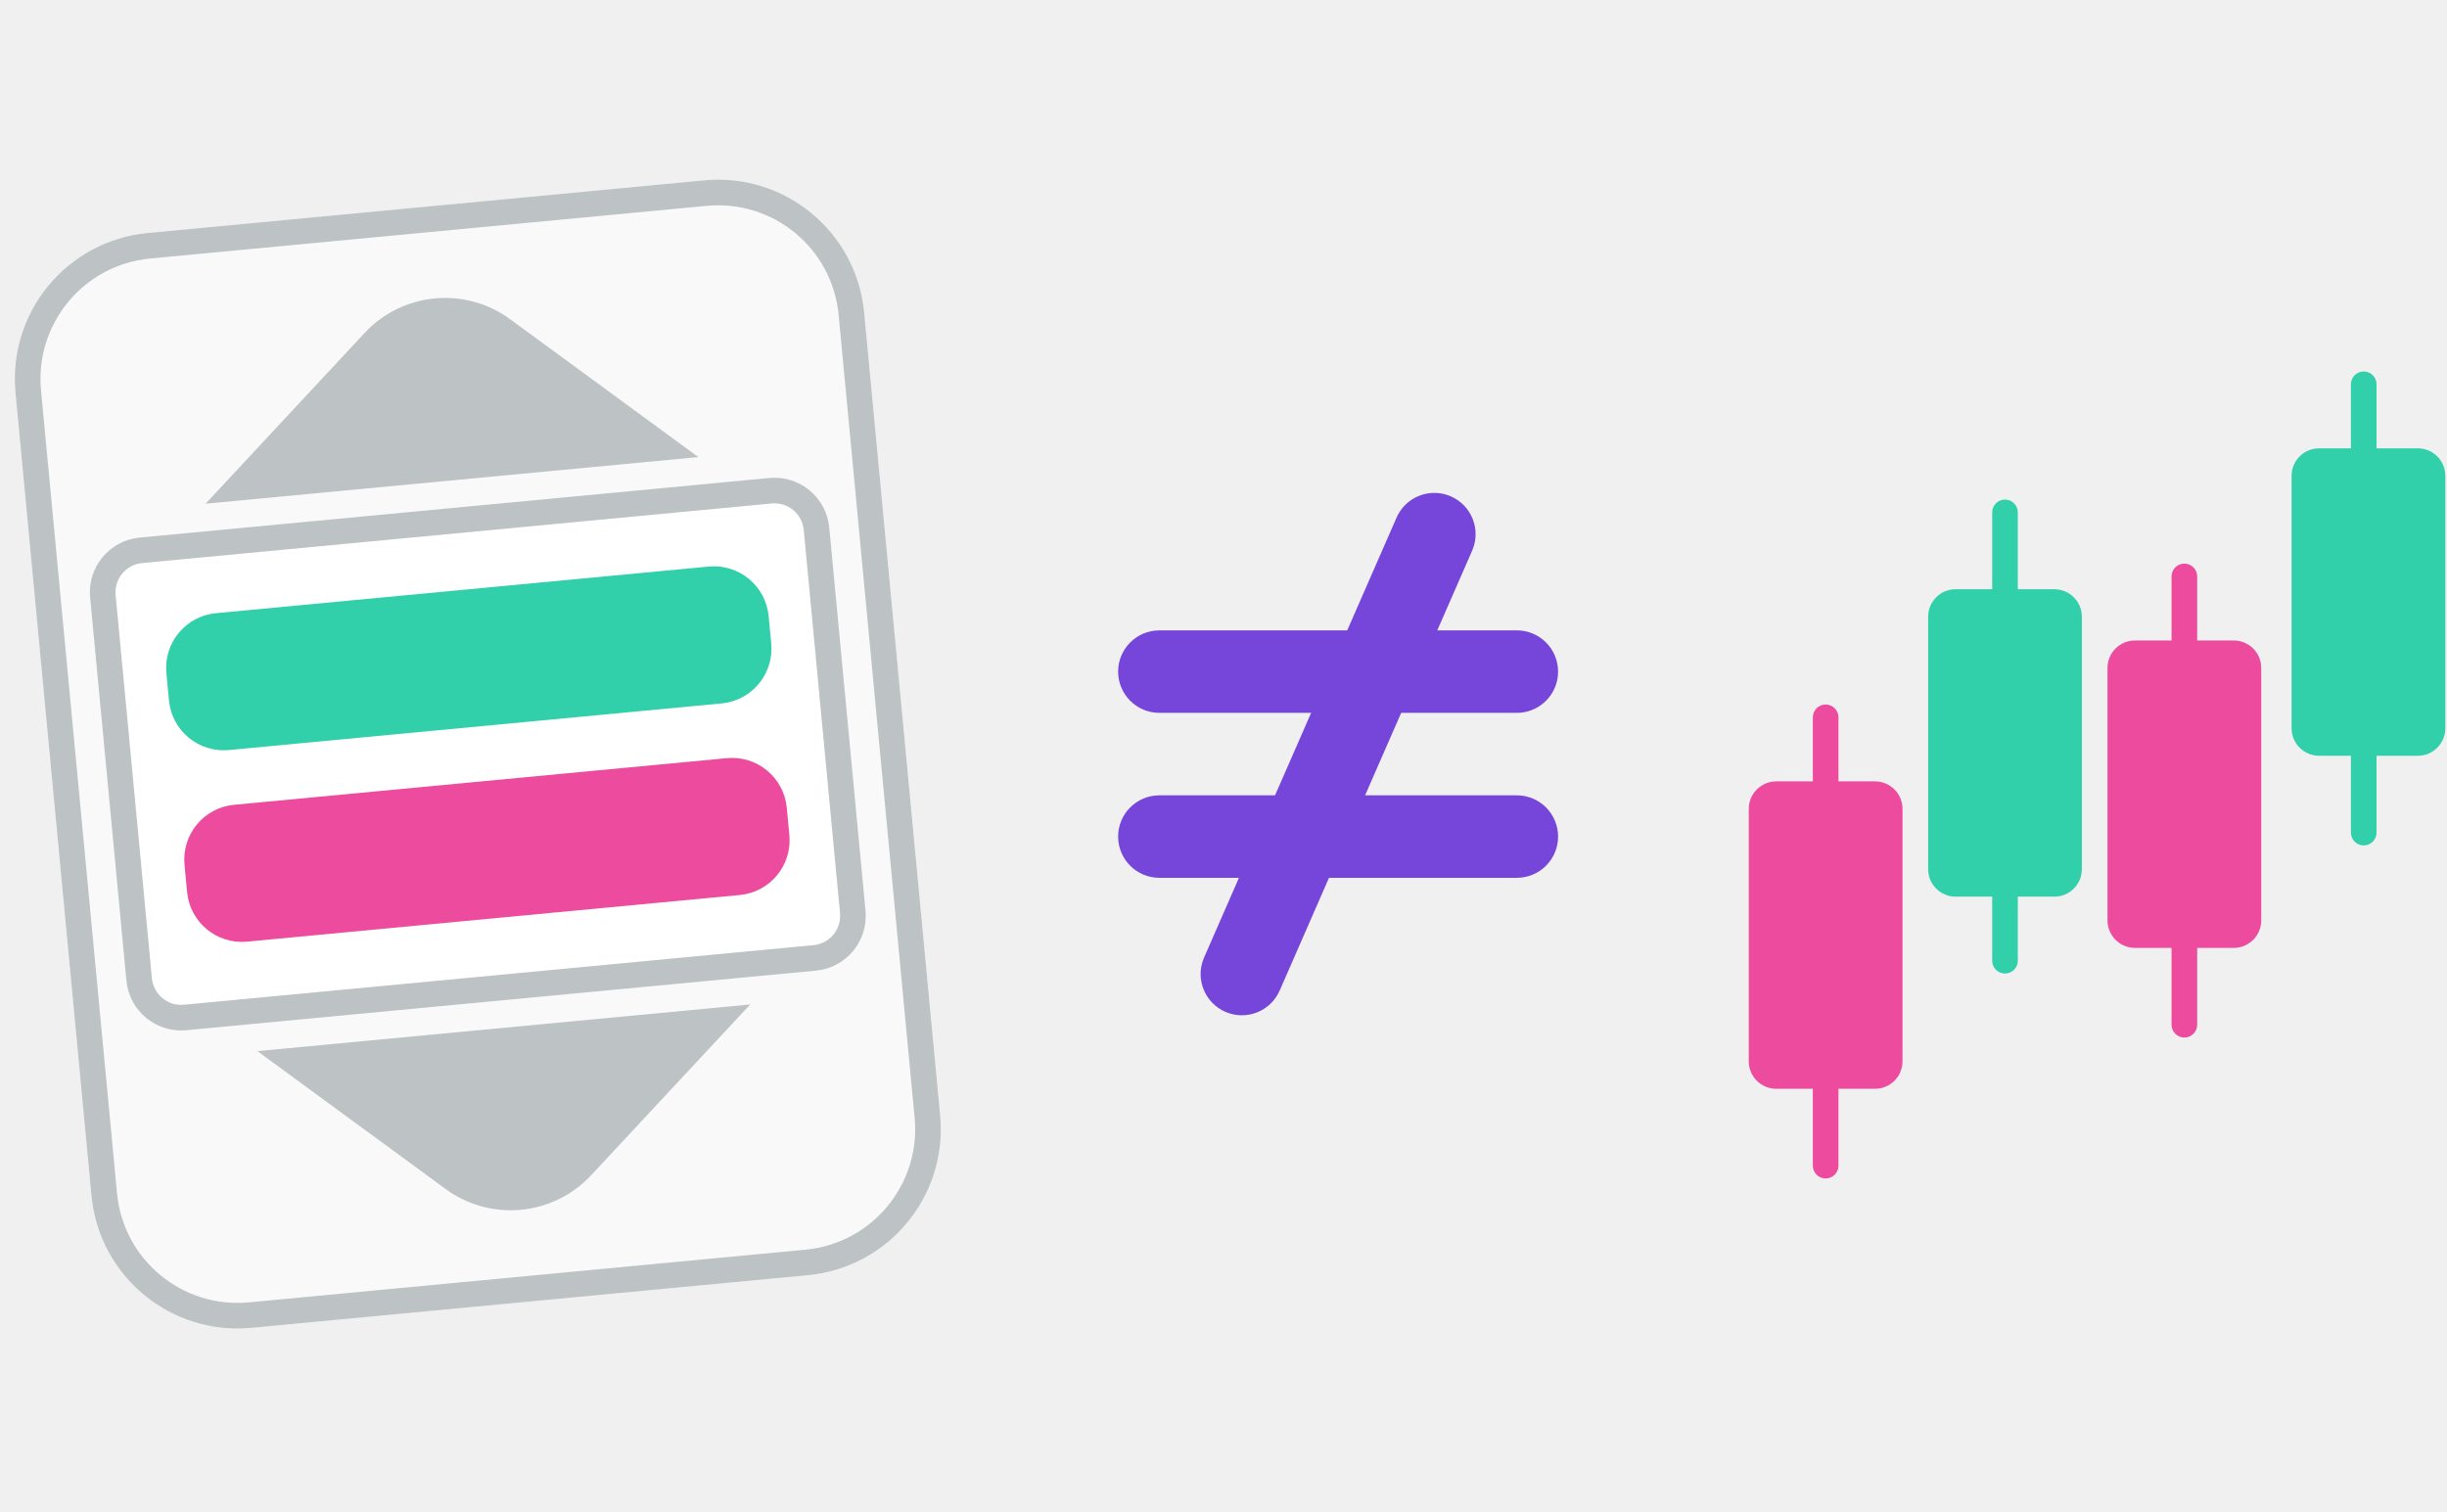
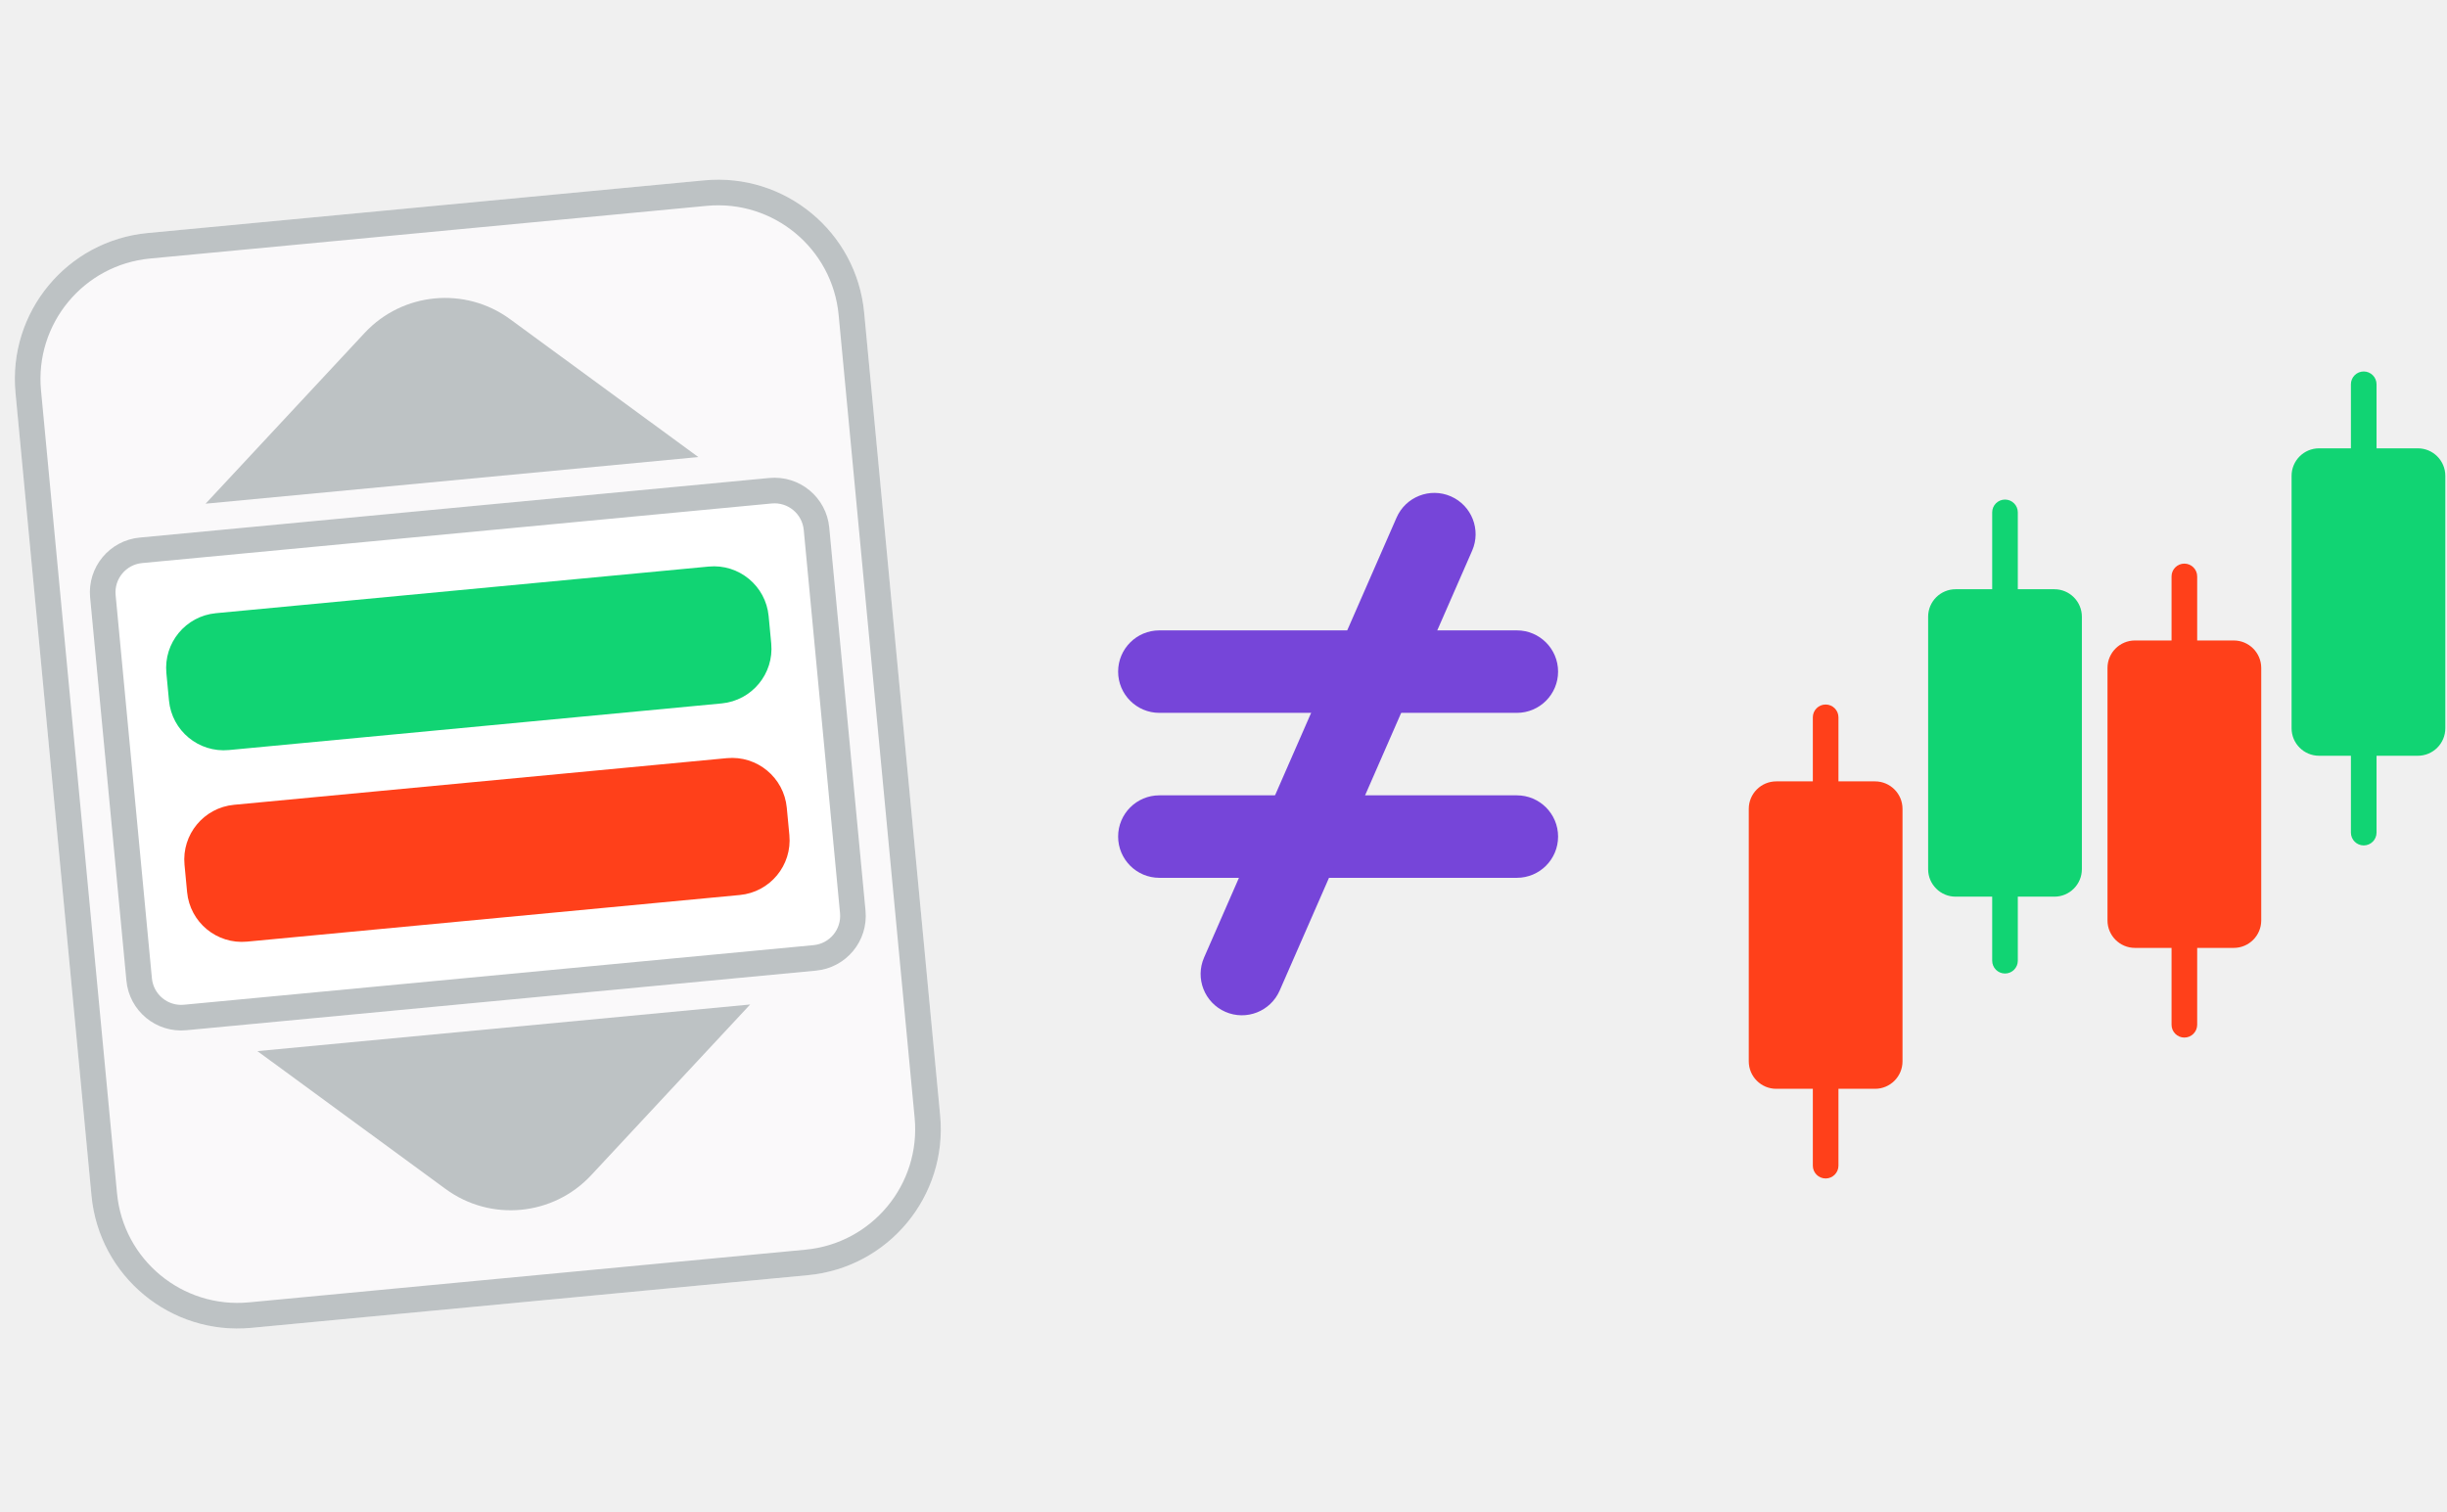
<svg xmlns="http://www.w3.org/2000/svg" width="191" height="118" fill="none" viewBox="0 0 191 118">
-   <path fill="#ED4B9E" d="M170.5 81C169.948 81 169.5 80.552 169.5 80L169.5 45C169.5 44.448 169.948 44 170.5 44C171.052 44 171.5 44.448 171.5 45L171.5 80C171.5 80.552 171.052 81 170.5 81Z" />
-   <path fill="#ED4B9E" d="M142.5 92C141.948 92 141.5 91.552 141.5 91L141.5 56C141.5 55.448 141.948 55 142.5 55C143.052 55 143.5 55.448 143.5 56L143.5 91C143.5 91.552 143.052 92 142.5 92Z" />
-   <path fill="#31D0AA" d="M156.5 76C155.948 76 155.5 75.552 155.5 75L155.5 40C155.5 39.448 155.948 39 156.5 39C157.052 39 157.5 39.448 157.5 40L157.5 75C157.5 75.552 157.052 76 156.5 76Z" />
-   <path fill="#31D0AA" d="M184.5 66C183.948 66 183.5 65.552 183.5 65L183.5 30C183.5 29.448 183.948 29 184.5 29C185.052 29 185.5 29.448 185.5 30L185.5 65C185.5 65.552 185.052 66 184.5 66Z" />
-   <path fill="#ED4B9E" d="M166.646 74C165.461 74 164.5 73.039 164.5 71.854L164.5 52.146C164.5 50.961 165.461 50 166.646 50L174.354 50C175.539 50 176.5 50.961 176.5 52.146L176.5 71.854C176.5 73.039 175.539 74 174.354 74L166.646 74Z" />
-   <path fill="#ED4B9E" d="M138.646 85C137.461 85 136.5 84.039 136.5 82.854L136.5 63.146C136.5 61.961 137.461 61 138.646 61L146.354 61C147.539 61 148.5 61.961 148.5 63.146L148.5 82.854C148.5 84.039 147.539 85 146.354 85L138.646 85Z" />
-   <path fill="#31D0AA" d="M152.646 70C151.461 70 150.5 69.039 150.5 67.854L150.5 48.146C150.5 46.961 151.461 46 152.646 46L160.354 46C161.539 46 162.5 46.961 162.5 48.146L162.5 67.854C162.5 69.039 161.539 70 160.354 70L152.646 70Z" />
-   <path fill="#31D0AA" d="M181.015 59C179.83 59 178.869 58.039 178.869 56.854L178.869 37.146C178.869 35.961 179.83 35 181.015 35L188.722 35C189.908 35 190.869 35.961 190.869 37.146L190.869 56.854C190.869 58.039 189.908 59 188.722 59L181.015 59Z" />
+   <path fill="#FF401A" d="M170.5 81C169.948 81 169.5 80.552 169.5 80L169.5 45C169.5 44.448 169.948 44 170.5 44C171.052 44 171.5 44.448 171.5 45L171.5 80C171.5 80.552 171.052 81 170.5 81Z" />
+   <path fill="#FF401A" d="M142.5 92C141.948 92 141.5 91.552 141.5 91L141.5 56C141.5 55.448 141.948 55 142.5 55C143.052 55 143.5 55.448 143.5 56L143.5 91C143.5 91.552 143.052 92 142.5 92Z" />
+   <path fill="#11D473" d="M156.5 76C155.948 76 155.5 75.552 155.5 75L155.5 40C155.5 39.448 155.948 39 156.5 39C157.052 39 157.5 39.448 157.5 40L157.5 75C157.5 75.552 157.052 76 156.5 76Z" />
+   <path fill="#11D473" d="M184.5 66C183.948 66 183.5 65.552 183.5 65L183.5 30C183.5 29.448 183.948 29 184.5 29C185.052 29 185.5 29.448 185.5 30L185.5 65C185.5 65.552 185.052 66 184.5 66Z" />
+   <path fill="#FF401A" d="M166.646 74C165.461 74 164.5 73.039 164.5 71.854L164.5 52.146C164.5 50.961 165.461 50 166.646 50L174.354 50C175.539 50 176.5 50.961 176.5 52.146L176.5 71.854C176.5 73.039 175.539 74 174.354 74L166.646 74Z" />
+   <path fill="#FF401A" d="M138.646 85C137.461 85 136.5 84.039 136.5 82.854L136.5 63.146C136.5 61.961 137.461 61 138.646 61L146.354 61C147.539 61 148.5 61.961 148.5 63.146L148.5 82.854C148.5 84.039 147.539 85 146.354 85L138.646 85Z" />
+   <path fill="#11D473" d="M152.646 70C151.461 70 150.5 69.039 150.5 67.854L150.5 48.146C150.5 46.961 151.461 46 152.646 46L160.354 46C161.539 46 162.5 46.961 162.5 48.146L162.5 67.854C162.5 69.039 161.539 70 160.354 70L152.646 70Z" />
+   <path fill="#11D473" d="M181.015 59C179.83 59 178.869 58.039 178.869 56.854L178.869 37.146C178.869 35.961 179.83 35 181.015 35L188.722 35C189.908 35 190.869 35.961 190.869 37.146L190.869 56.854C190.869 58.039 189.908 59 188.722 59L181.015 59Z" />
  <path fill="#FAF9FA" d="M1.21 30.666C0.614 24.372 5.234 18.787 11.528 18.191L54.976 14.079C61.27 13.483 66.855 18.102 67.451 24.396L73.383 87.076C73.979 93.37 69.359 98.955 63.065 99.55L19.617 103.663C13.323 104.258 7.738 99.639 7.142 93.345L1.21 30.666Z" />
  <path fill="#BDC2C4" fill-rule="evenodd" d="M55.164 16.07L11.716 20.182C6.522 20.674 2.71 25.283 3.201 30.477L9.134 93.157C9.625 98.351 14.235 102.163 19.429 101.672L62.877 97.559C68.071 97.068 71.883 92.458 71.392 87.264L65.46 24.585C64.968 19.39 60.359 15.578 55.164 16.07ZM11.528 18.191C5.234 18.787 0.614 24.372 1.21 30.666L7.142 93.345C7.738 99.639 13.323 104.258 19.617 103.663L63.065 99.55C69.359 98.955 73.979 93.37 73.383 87.076L67.451 24.396C66.855 18.102 61.27 13.483 54.976 14.079L11.528 18.191Z" clip-rule="evenodd" />
  <path fill="#fff" d="M7.034 46.644C6.811 44.283 8.543 42.189 10.903 41.966L60.05 37.314C62.41 37.091 64.504 38.823 64.728 41.183L67.559 71.098C67.782 73.459 66.05 75.553 63.69 75.776L14.544 80.428C12.183 80.651 10.089 78.919 9.866 76.559L7.034 46.644Z" />
  <path fill="#BDC2C4" fill-rule="evenodd" d="M60.238 39.305L11.092 43.957C9.831 44.076 8.906 45.195 9.025 46.455L11.857 76.37C11.976 77.631 13.095 78.556 14.355 78.437L63.501 73.785C64.762 73.666 65.687 72.547 65.568 71.287L62.736 41.372C62.617 40.111 61.498 39.186 60.238 39.305ZM10.903 41.966C8.543 42.189 6.811 44.283 7.034 46.644L9.866 76.559C10.089 78.919 12.183 80.651 14.544 80.428L63.69 75.776C66.05 75.553 67.782 73.459 67.559 71.098L64.728 41.183C64.504 38.823 62.41 37.091 60.05 37.314L10.903 41.966Z" clip-rule="evenodd" />
-   <path fill="#ED4B9E" d="M14.402 67.505C14.179 65.145 15.911 63.051 18.271 62.828L56.734 59.187C59.094 58.964 61.188 60.696 61.412 63.056L61.614 65.193C61.837 67.553 60.105 69.648 57.745 69.871L19.282 73.511C16.922 73.735 14.828 72.002 14.604 69.642L14.402 67.505Z" />
-   <path fill="#31D0AA" d="M12.987 52.548C12.763 50.188 14.495 48.093 16.856 47.87L55.318 44.23C57.678 44.006 59.773 45.739 59.996 48.099L60.198 50.236C60.422 52.596 58.689 54.69 56.329 54.914L17.867 58.554C15.507 58.777 13.412 57.045 13.189 54.685L12.987 52.548Z" />
+   <path fill="#FF401A" d="M14.402 67.505C14.179 65.145 15.911 63.051 18.271 62.828L56.734 59.187C59.094 58.964 61.188 60.696 61.412 63.056L61.614 65.193C61.837 67.553 60.105 69.648 57.745 69.871L19.282 73.511C16.922 73.735 14.828 72.002 14.604 69.642L14.402 67.505Z" />
+   <path fill="#11D473" d="M12.987 52.548C12.763 50.188 14.495 48.093 16.856 47.87L55.318 44.23C57.678 44.006 59.773 45.739 59.996 48.099L60.198 50.236C60.422 52.596 58.689 54.69 56.329 54.914L17.867 58.554C15.507 58.777 13.412 57.045 13.189 54.685L12.987 52.548Z" />
  <path fill="#BDC2C4" d="M16.047 39.322L28.459 25.993C31.425 22.808 36.305 22.346 39.816 24.918L54.509 35.682L16.047 39.322Z" />
  <path fill="#BDC2C4" d="M20.091 82.058L34.784 92.823C38.295 95.395 43.175 94.933 46.141 91.748L58.554 78.418L20.091 82.058Z" />
  <path fill="#7645D9" fill-rule="evenodd" d="M87.275 52.431C87.275 50.653 88.716 49.212 90.495 49.212H118.397C120.175 49.212 121.616 50.653 121.616 52.431C121.616 54.209 120.175 55.651 118.397 55.651H90.495C88.716 55.651 87.275 54.209 87.275 52.431Z" clip-rule="evenodd" />
  <path fill="#7645D9" fill-rule="evenodd" d="M87.275 65.309C87.275 63.531 88.716 62.09 90.495 62.09H118.397C120.175 62.09 121.616 63.531 121.616 65.309C121.616 67.087 120.175 68.529 118.397 68.529H90.495C88.716 68.529 87.275 67.087 87.275 65.309Z" clip-rule="evenodd" />
  <path fill="#7645D9" fill-rule="evenodd" d="M95.644 78.991C94.015 78.278 93.272 76.38 93.984 74.751L109.008 40.409C109.721 38.78 111.619 38.037 113.248 38.75C114.877 39.463 115.62 41.361 114.908 42.99L99.884 77.331C99.171 78.96 97.273 79.703 95.644 78.991Z" clip-rule="evenodd" />
</svg>
